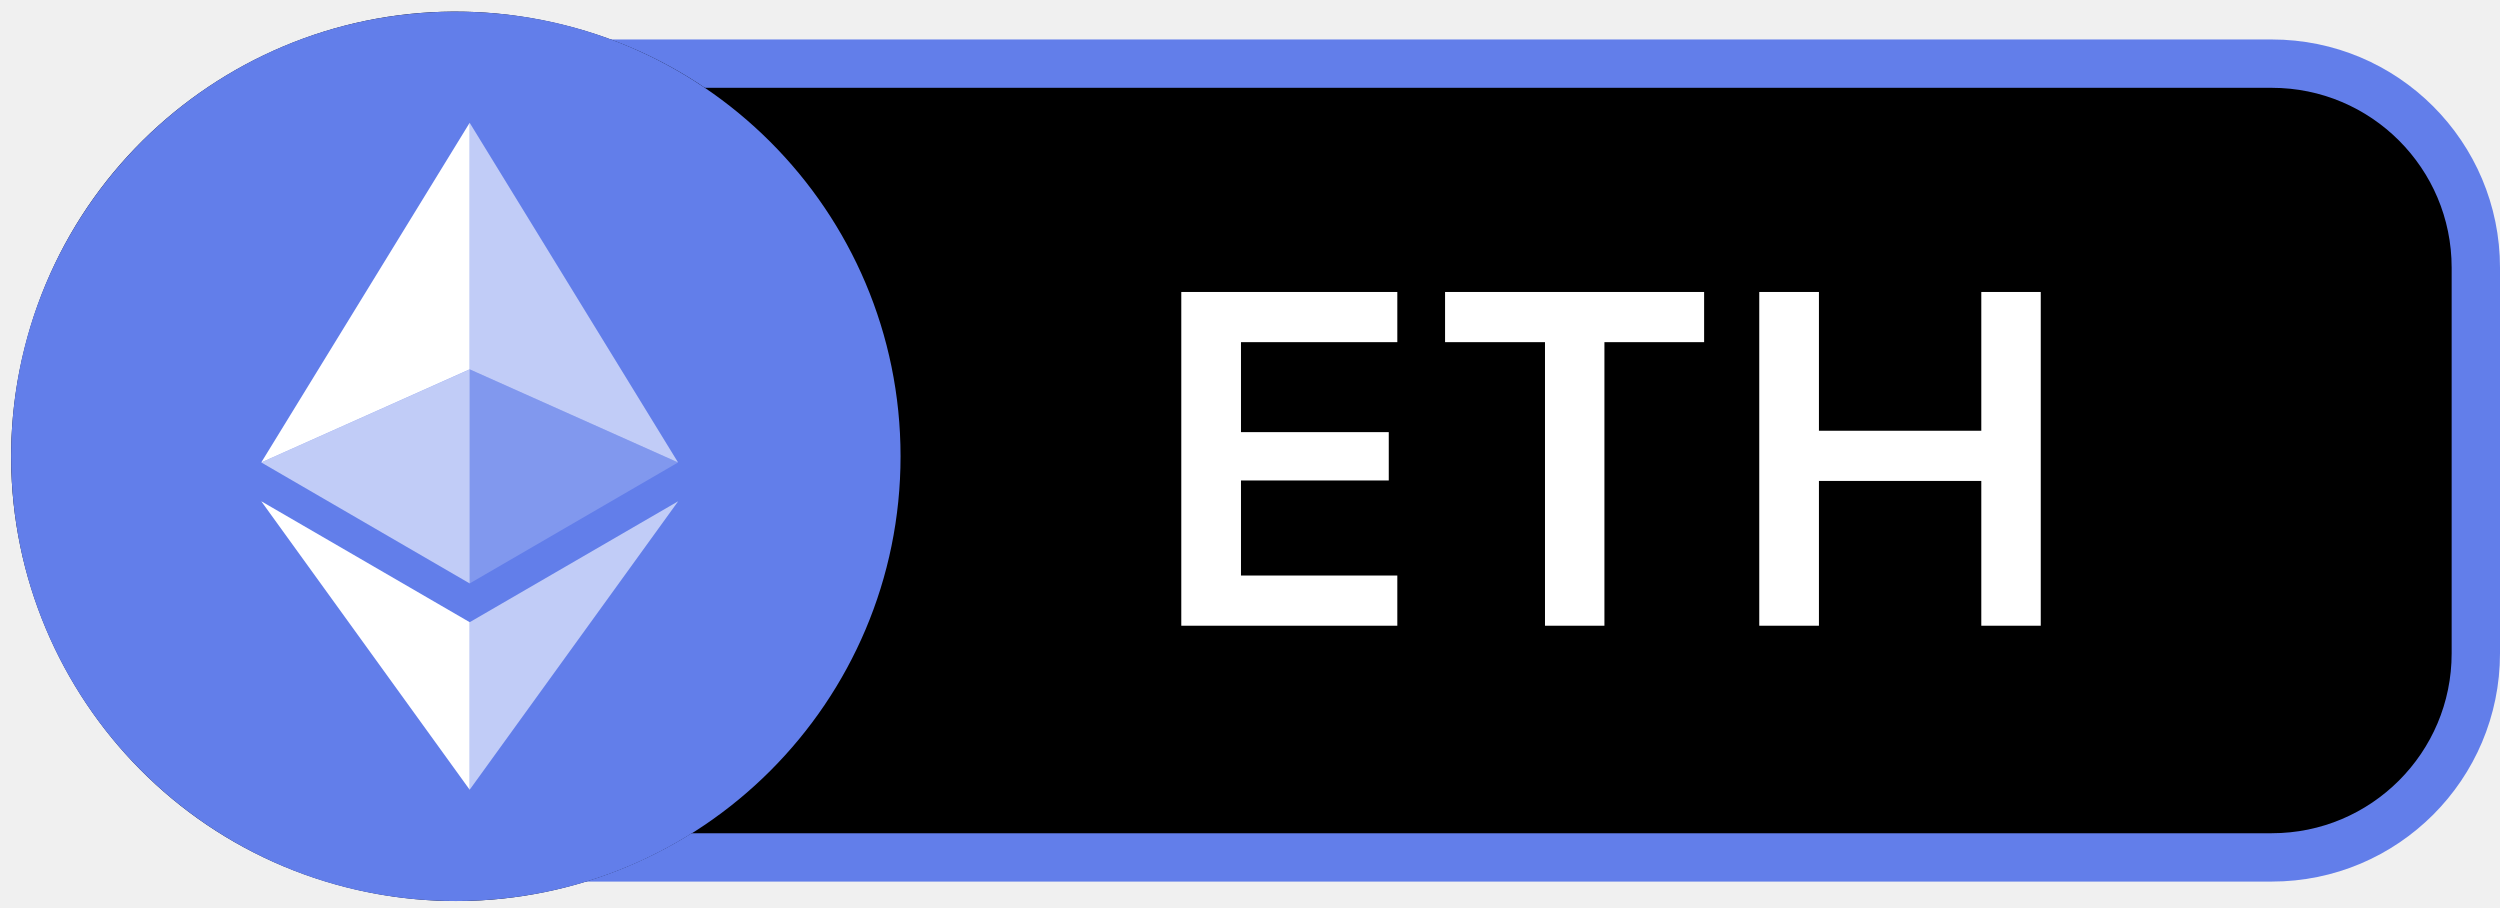
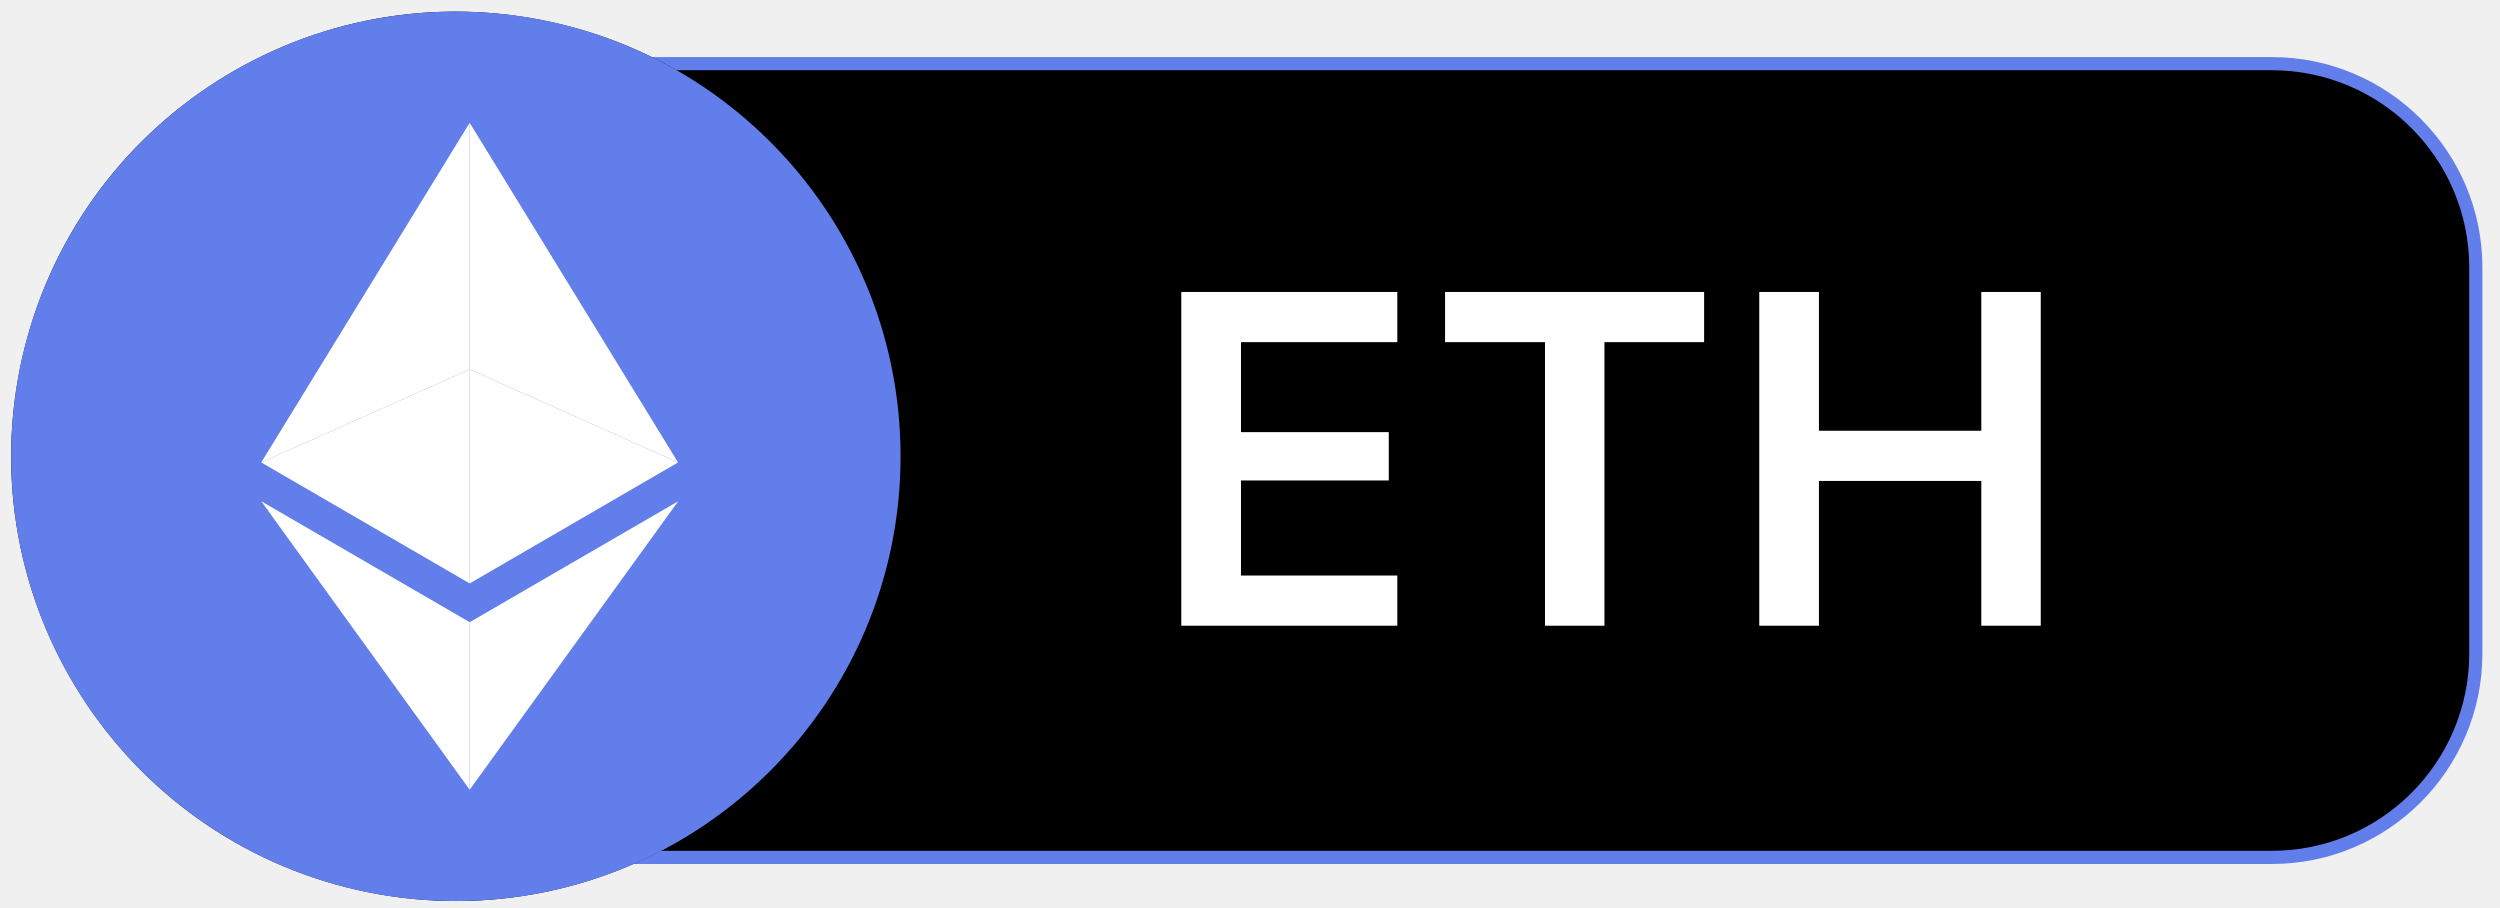
<svg xmlns="http://www.w3.org/2000/svg" width="190" height="69" viewBox="0 0 190 69" fill="none">
-   <rect x="27.837" y="4.837" width="160.326" height="60.326" rx="15.509" fill="url(#paint0_linear_4489_656)" stroke="#627EEA" stroke-width="3.674" />
+   <rect x="27.837" y="4.837" width="160.326" height="60.326" rx="15.509" fill="url(#paint0_linear_4489_656)" stroke="#627EEA" strokeWidth="3.674" />
  <path d="M67.431 42.854C62.915 60.971 44.56 71.983 26.47 67.467C8.353 62.951 -2.66 44.597 1.856 26.507C6.372 8.391 24.7 -2.622 42.817 1.894C60.908 6.384 71.947 24.738 67.431 42.854Z" fill="url(#paint1_linear_4489_656)" />
  <path d="M50.736 30.469C51.396 25.98 47.99 23.551 43.289 21.94L44.821 15.84L41.124 14.916L39.645 20.857C38.669 20.619 37.665 20.382 36.662 20.171L38.14 14.203L34.444 13.279L32.938 19.352C32.12 19.167 31.328 18.982 30.562 18.798V18.771L25.439 17.504L24.462 21.465C24.462 21.465 27.209 22.098 27.156 22.125C28.661 22.494 28.925 23.498 28.872 24.29L27.129 31.235C27.235 31.261 27.367 31.287 27.525 31.367C27.393 31.34 27.261 31.314 27.129 31.261L24.7 40.978C24.515 41.427 24.04 42.114 23.01 41.85C23.036 41.902 20.317 41.189 20.317 41.189L18.468 45.441L23.3 46.655C24.198 46.893 25.07 47.104 25.941 47.342L24.41 53.494L28.106 54.419L29.638 48.319C30.641 48.583 31.645 48.847 32.595 49.085L31.09 55.158L34.787 56.082L36.318 49.93C42.656 51.118 47.409 50.643 49.389 44.913C51 40.318 49.31 37.651 45.983 35.908C48.438 35.354 50.261 33.743 50.736 30.469ZM42.26 42.351C41.124 46.946 33.361 44.464 30.852 43.83L32.886 35.671C35.394 36.304 43.474 37.545 42.26 42.351ZM43.422 30.39C42.365 34.588 35.922 32.449 33.836 31.921L35.685 24.528C37.771 25.056 44.504 26.033 43.422 30.39Z" fill="white" />
  <path d="M34.643 68.48C53.309 68.48 68.442 53.347 68.442 34.681C68.442 16.014 53.309 0.882 34.643 0.882C15.976 0.882 0.844 16.014 0.844 34.681C0.844 53.347 15.976 68.48 34.643 68.48Z" fill="#627EEA" />
-   <path d="M35.695 9.331V28.069L51.532 35.145L35.695 9.331Z" fill="white" fill-opacity="0.602" />
+   <path d="M35.695 9.331V28.069L51.532 35.145L35.695 9.331Z" fill="white" fillOpacity="0.602" />
  <path d="M35.695 9.331L19.856 35.145L35.695 28.069V9.331Z" fill="white" />
-   <path d="M35.695 47.288V60.02L51.542 38.095L35.695 47.288Z" fill="white" fill-opacity="0.602" />
+   <path d="M35.695 47.288V60.02L51.542 38.095L35.695 47.288Z" fill="white" fillOpacity="0.602" />
  <path d="M35.695 60.02V47.286L19.856 38.095L35.695 60.02Z" fill="white" />
-   <path d="M35.695 44.341L51.532 35.146L35.695 28.073V44.341Z" fill="white" fill-opacity="0.2" />
-   <path d="M19.856 35.146L35.695 44.341V28.073L19.856 35.146Z" fill="white" fill-opacity="0.602" />
+   <path d="M35.695 44.341L51.532 35.146L35.695 28.073V44.341Z" fill="white" fillOpacity="0.2" />
+   <path d="M19.856 35.146L35.695 44.341V28.073L19.856 35.146Z" fill="white" fillOpacity="0.602" />
  <path d="M89.778 47.555V22.19H106.196V26.004H94.314V32.842H105.546V36.516H94.314V43.74H106.196V47.555H89.778ZM117.419 47.555V26.004H109.825V22.19H129.513V26.004H121.936V47.555H117.419ZM133.704 47.555V22.19H138.239V32.737H150.579V22.19H155.097V47.555H150.579V36.551H138.239V47.555H133.704Z" fill="white" />
  <defs>
    <linearGradient id="paint0_linear_4489_656" x1="108" y1="3" x2="108" y2="67" gradientUnits="userSpaceOnUse">
      <stop stopColor="#2E40B7" />
      <stop offset="1" stopColor="#2E45B0" />
    </linearGradient>
    <linearGradient id="paint1_linear_4489_656" x1="3378.92" y1="-0.741" x2="3378.92" y2="6760.01" gradientUnits="userSpaceOnUse">
      <stop stopColor="#F9AA4B" />
      <stop offset="1" stopColor="#F7931A" />
    </linearGradient>
  </defs>
</svg>
